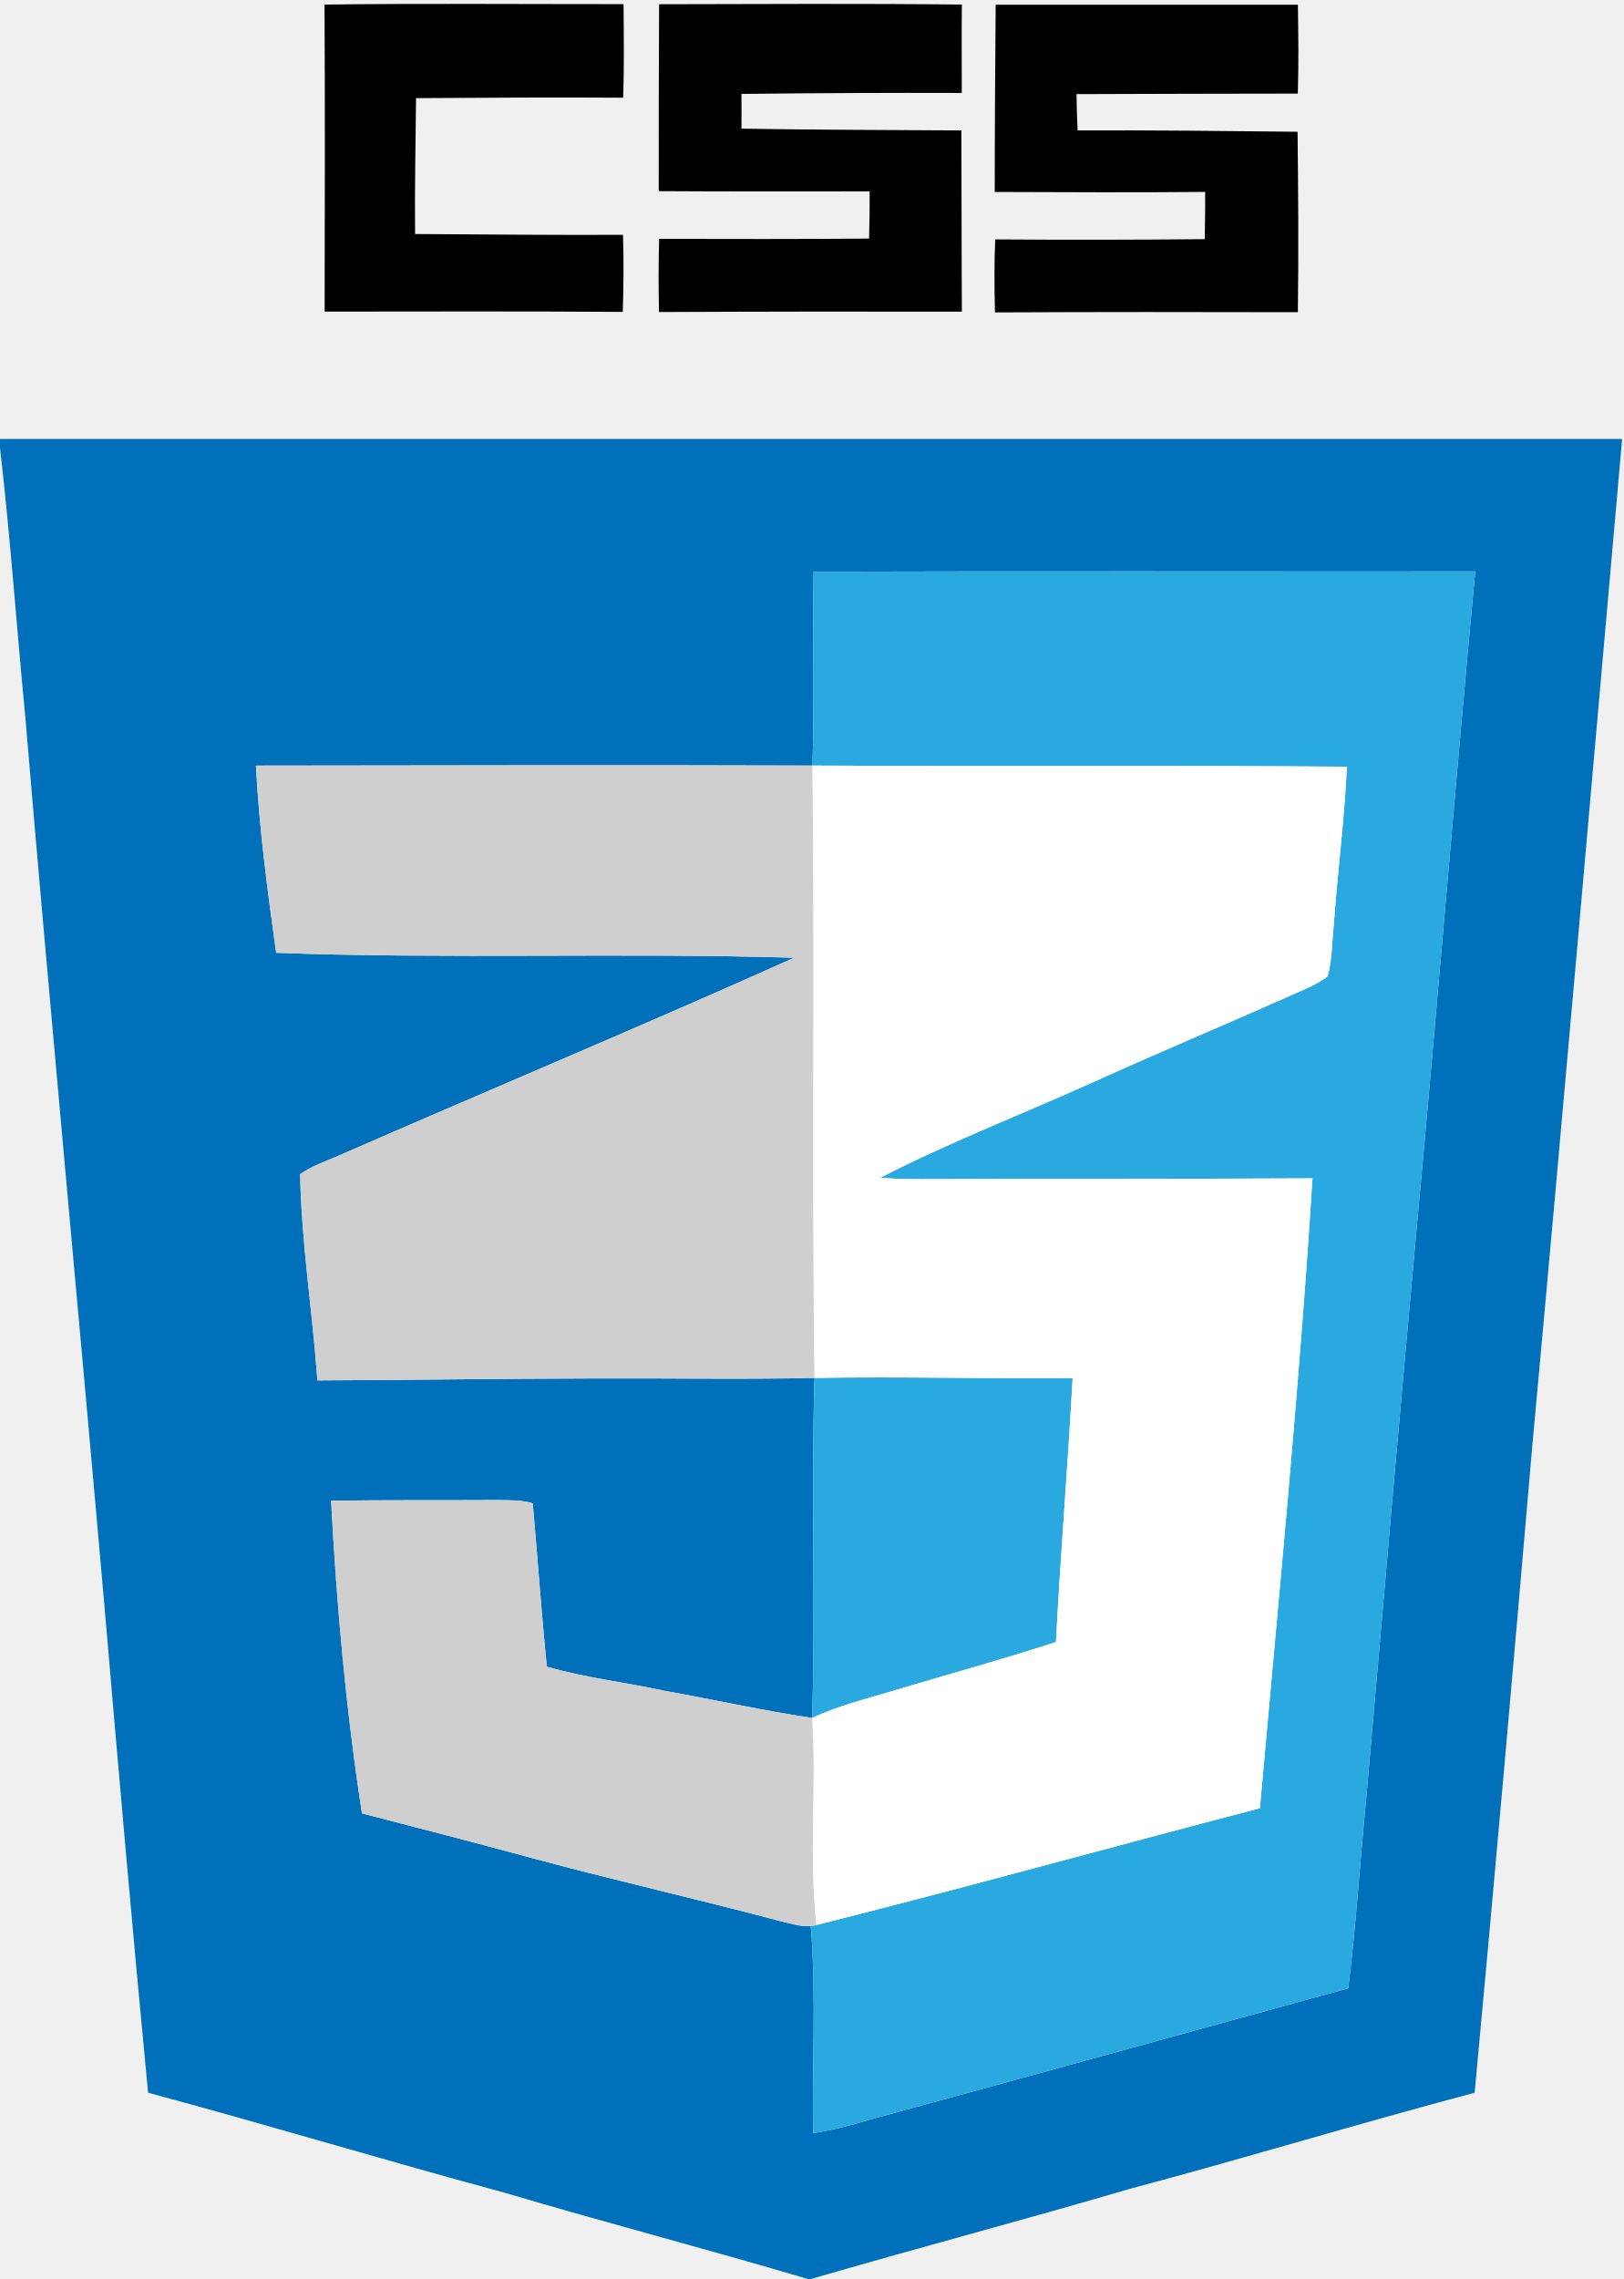
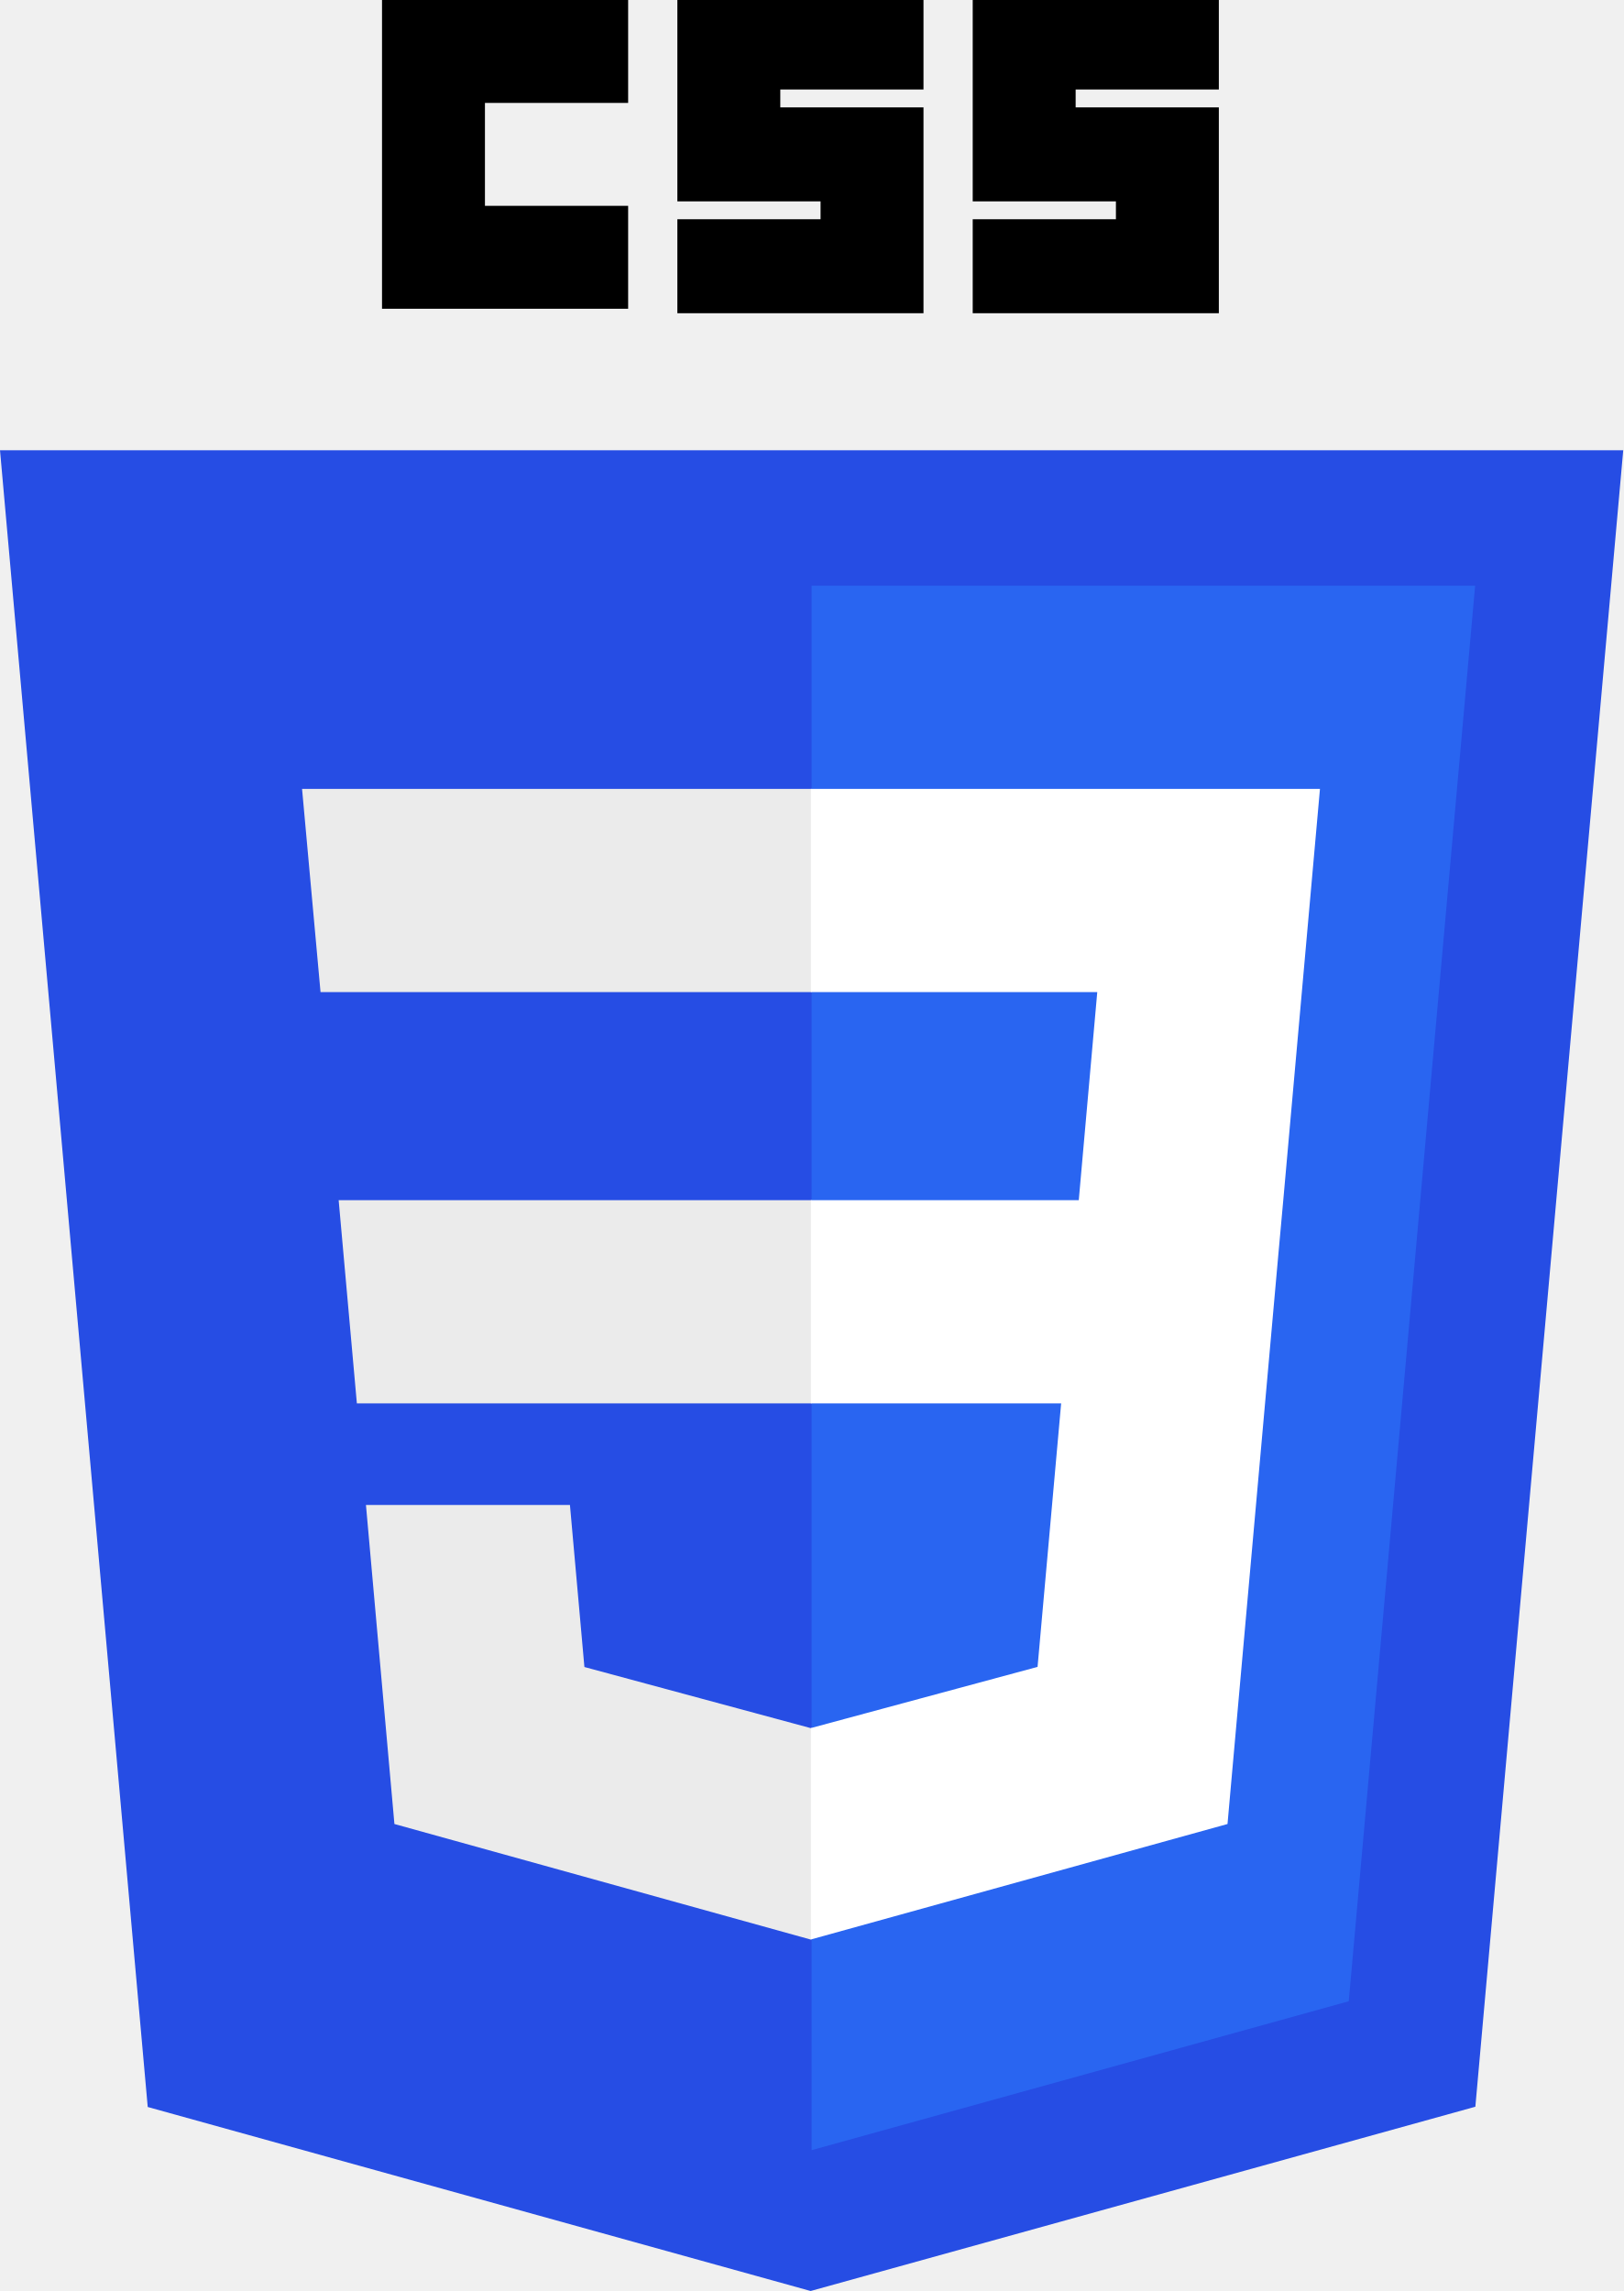
- <svg xmlns="http://www.w3.org/2000/svg" width="342pt" height="480pt" viewBox="0 0 342 480" version="1.1">
-   <g id="#000000ff">
-     <path fill="#000000" opacity="1.00" d=" M 68.37 0.96 C 89.37 0.70 110.37 0.88 131.37 0.87 C 131.42 7.44 131.52 14.01 131.28 20.58 C 116.73 20.48 102.19 20.58 87.65 20.67 C 87.55 30.21 87.36 39.75 87.45 49.29 C 102.05 49.38 116.66 49.52 131.26 49.46 C 131.43 54.86 131.37 60.28 131.21 65.69 C 110.27 65.55 89.33 65.61 68.39 65.63 C 68.44 44.07 68.48 22.52 68.37 0.96 Z" />
-     <path fill="#000000" opacity="1.00" d=" M 138.86 0.89 C 160.12 0.85 181.38 0.72 202.65 0.96 C 202.57 7.17 202.63 13.37 202.63 19.58 C 187.16 19.53 171.68 19.60 156.21 19.78 C 156.23 22.22 156.23 24.66 156.21 27.10 C 171.66 27.35 187.10 27.38 202.54 27.47 C 202.60 40.20 202.57 52.92 202.65 65.64 C 181.38 65.60 160.11 65.62 138.84 65.72 C 138.73 60.58 138.72 55.45 138.87 50.31 C 153.61 50.35 168.36 50.37 183.10 50.25 C 183.19 46.94 183.23 43.62 183.22 40.31 C 168.41 40.31 153.59 40.36 138.78 40.26 C 138.78 27.14 138.78 14.01 138.86 0.89 Z" />
-     <path fill="#000000" opacity="1.00" d=" M 209.77 1.00 C 230.99 1.00 252.22 1.00 273.44 1.00 C 273.53 7.24 273.62 13.48 273.42 19.71 C 257.88 19.70 242.34 19.79 226.80 19.82 C 226.84 22.37 226.90 24.92 227.03 27.47 C 242.48 27.40 257.93 27.59 273.37 27.75 C 273.51 40.42 273.61 53.09 273.43 65.76 C 252.16 65.70 230.89 65.70 209.62 65.80 C 209.49 60.68 209.45 55.54 209.67 50.42 C 224.38 50.53 239.10 50.51 253.82 50.37 C 253.86 47.05 253.93 43.73 253.90 40.42 C 239.13 40.56 224.35 40.48 209.57 40.43 C 209.57 27.29 209.67 14.14 209.77 1.00 Z" />
-   </g>
-   <g id="#0170baff">
-     <path fill="#0170ba" opacity="1.00" d=" M 0.00 92.46 C 113.92 92.45 227.83 92.44 341.75 92.46 C 335.48 163.31 329.31 234.16 322.78 304.99 C 318.90 350.26 314.90 395.53 310.68 440.77 C 286.37 447.21 262.30 454.55 238.00 461.02 C 215.68 467.57 193.18 473.50 170.85 480.00 L 170.19 480.00 C 148.94 473.68 127.48 468.12 106.23 461.80 C 81.15 455.04 56.29 447.50 31.20 440.77 C 27.93 406.86 24.98 372.93 22.07 339.00 C 16.58 276.31 10.61 213.66 5.33 150.96 C 3.50 132.09 2.19 113.16 0.00 94.33 L 0.00 92.46 M 171.41 120.41 C 171.17 134.02 171.59 147.64 171.17 161.24 C 132.09 161.10 93.00 161.21 53.92 161.25 C 54.59 174.46 56.36 187.58 58.18 200.68 C 94.54 202.03 130.95 200.63 167.31 201.72 C 135.50 215.99 103.30 229.43 71.35 243.40 C 68.61 244.62 65.68 245.54 63.23 247.32 C 63.50 261.83 65.84 276.26 66.87 290.74 C 86.25 290.67 105.62 290.36 125.00 290.33 C 140.53 290.25 156.07 290.56 171.60 290.22 C 170.86 314.08 171.83 337.97 171.10 361.83 C 160.65 360.28 150.33 357.95 139.92 356.10 C 131.71 354.31 123.30 353.38 115.21 351.03 C 114.06 339.58 113.26 328.09 112.24 316.63 C 109.90 315.91 107.42 315.98 105.00 315.94 C 93.26 316.01 81.51 315.90 69.76 316.08 C 70.91 338.11 72.89 360.11 76.26 381.93 C 87.84 384.95 99.44 387.91 111.00 391.06 C 128.71 395.88 146.64 399.89 164.38 404.63 C 166.49 405.08 168.62 405.86 170.81 405.68 C 171.99 420.17 171.08 434.75 171.30 449.28 C 175.39 448.62 179.41 447.61 183.36 446.39 C 216.94 437.27 250.48 427.98 284.04 418.77 C 285.71 405.57 286.49 392.28 287.81 379.05 C 291.30 338.83 294.82 298.61 298.48 258.40 C 302.77 212.40 306.48 166.35 310.80 120.35 C 264.33 120.39 217.87 120.26 171.41 120.41 Z" />
-   </g>
-   <g id="#29a9dfff">
-     <path fill="#29a9df" opacity="1.00" d=" M 171.41 120.41 C 217.87 120.26 264.33 120.39 310.80 120.35 C 306.48 166.35 302.77 212.40 298.48 258.40 C 294.82 298.61 291.30 338.83 287.81 379.05 C 286.49 392.28 285.71 405.57 284.04 418.77 C 250.48 427.98 216.94 437.27 183.36 446.39 C 179.41 447.61 175.39 448.62 171.30 449.28 C 171.08 434.75 171.99 420.17 170.81 405.68 C 171.11 405.62 171.72 405.50 172.02 405.44 C 203.25 397.60 234.27 388.97 265.43 380.85 C 269.37 336.65 273.74 292.47 276.51 248.18 C 250.01 248.32 223.50 248.24 197.00 248.35 C 193.14 248.37 189.28 248.35 185.44 248.07 C 199.70 240.73 214.70 234.91 229.34 228.36 C 243.39 221.99 257.61 216.02 271.71 209.77 C 274.43 208.52 277.33 207.48 279.72 205.62 C 280.66 202.17 280.61 198.56 280.98 195.03 C 281.79 183.83 283.23 172.69 283.77 161.48 C 246.24 161.18 208.71 161.44 171.17 161.24 C 171.59 147.64 171.17 134.02 171.41 120.41 Z" />
-     <path fill="#29a9df" opacity="1.00" d=" M 171.60 290.22 C 189.72 289.91 207.85 290.40 225.98 290.28 C 224.97 308.81 223.43 327.31 222.47 345.84 C 211.36 349.47 200.08 352.54 188.88 355.90 C 182.91 357.72 176.78 359.16 171.10 361.83 C 171.83 337.97 170.86 314.08 171.60 290.22 Z" />
-   </g>
-   <g id="#cfcfcfff">
-     <path fill="#cfcfcf" opacity="1.00" d=" M 53.92 161.25 C 93.00 161.21 132.09 161.10 171.17 161.24 C 171.68 204.24 171.04 247.24 171.60 290.22 C 156.07 290.56 140.53 290.25 125.00 290.33 C 105.62 290.36 86.25 290.67 66.87 290.74 C 65.84 276.26 63.50 261.83 63.23 247.32 C 65.68 245.54 68.61 244.62 71.35 243.40 C 103.30 229.43 135.50 215.99 167.31 201.72 C 130.95 200.63 94.54 202.03 58.18 200.68 C 56.36 187.58 54.59 174.46 53.92 161.25 Z" />
-     <path fill="#cfcfcf" opacity="1.00" d=" M 69.76 316.08 C 81.51 315.90 93.26 316.01 105.00 315.94 C 107.42 315.98 109.90 315.91 112.24 316.63 C 113.26 328.09 114.06 339.58 115.21 351.03 C 123.30 353.38 131.71 354.31 139.92 356.10 C 150.33 357.95 160.65 360.28 171.10 361.83 C 172.10 376.35 170.35 390.97 172.02 405.44 C 171.72 405.50 171.11 405.62 170.81 405.68 C 168.62 405.86 166.49 405.08 164.38 404.63 C 146.64 399.89 128.71 395.88 111.00 391.06 C 99.44 387.91 87.84 384.95 76.26 381.93 C 72.89 360.11 70.91 338.11 69.76 316.08 Z" />
-   </g>
-   <g id="#ffffffff">
-     <path fill="#ffffff" opacity="1.00" d=" M 171.17 161.24 C 208.71 161.44 246.24 161.18 283.77 161.48 C 283.23 172.69 281.79 183.83 280.98 195.03 C 280.61 198.56 280.66 202.17 279.72 205.62 C 277.33 207.48 274.43 208.52 271.71 209.77 C 257.61 216.02 243.39 221.99 229.34 228.36 C 214.70 234.91 199.70 240.73 185.44 248.07 C 189.28 248.35 193.14 248.37 197.00 248.35 C 223.50 248.24 250.01 248.32 276.51 248.18 C 273.74 292.47 269.37 336.65 265.43 380.85 C 234.27 388.97 203.25 397.60 172.02 405.44 C 170.35 390.97 172.10 376.35 171.10 361.83 C 176.78 359.16 182.91 357.72 188.88 355.90 C 200.08 352.54 211.36 349.47 222.47 345.84 C 223.43 327.31 224.97 308.81 225.98 290.28 C 207.85 290.40 189.72 289.91 171.60 290.22 C 171.04 247.24 171.68 204.24 171.17 161.24 Z" />
+ <svg xmlns="http://www.w3.org/2000/svg" width="102.372mm" height="144.498mm" viewBox="0 0 362.734 512" id="svg3476" version="1.1">
+   <defs id="defs3478" />
+   <g id="layer1" transform="translate(-193.633,-276.3622)">
+     <g id="g3013" transform="translate(119,276.3622)">
+       <polygon id="polygon2989" points="437.367,100.62 404.321,470.819 255.778,512 107.644,470.877 74.633,100.62 " style="fill:#264de4" />
+       <polygon id="polygon2991" points="376.03,447.246 404.27,130.894 256,130.894 256,480.523 " style="fill:#2965f1" />
+       <polygon id="polygon2993" points="150.31,268.217 154.38,313.627 256,313.627 256,268.217 " style="fill:#ebebeb" />
+       <polygon id="polygon2995" points="256,176.305 255.843,176.305 142.132,176.305 146.26,221.716 256,221.716 " style="fill:#ebebeb" />
+       <polygon id="polygon2997" points="256,433.399 256,386.153 255.801,386.206 205.227,372.55 201.994,336.333 177.419,336.333 156.409,336.333 162.771,407.634 255.791,433.457 " style="fill:#ebebeb" />
+       <path id="path2999" d="m 160,0 55,0 0,23 -32,0 0,23 32,0 0,23 -55,0 z" />
+       <path id="path3001" d="m 226,0 55,0 0,20 -32,0 0,4 32,0 0,46 -55,0 0,-21 32,0 0,-4 -32,0 z" />
+       <path id="path3003" d="m 292,0 55,0 0,20 -32,0 0,4 32,0 0,46 -55,0 0,-21 32,0 0,-4 -32,0 z" />
+       <polygon id="polygon3005" points="311.761,313.627 306.49,372.521 255.843,386.191 255.843,433.435 348.937,407.634 349.62,399.962 360.291,280.411 361.399,268.217 369.597,176.305 255.843,176.305 255.843,221.716 319.831,221.716 315.699,268.217 255.843,268.217 255.843,313.627 " style="fill:#ffffff" />
+     </g>
  </g>
</svg>
